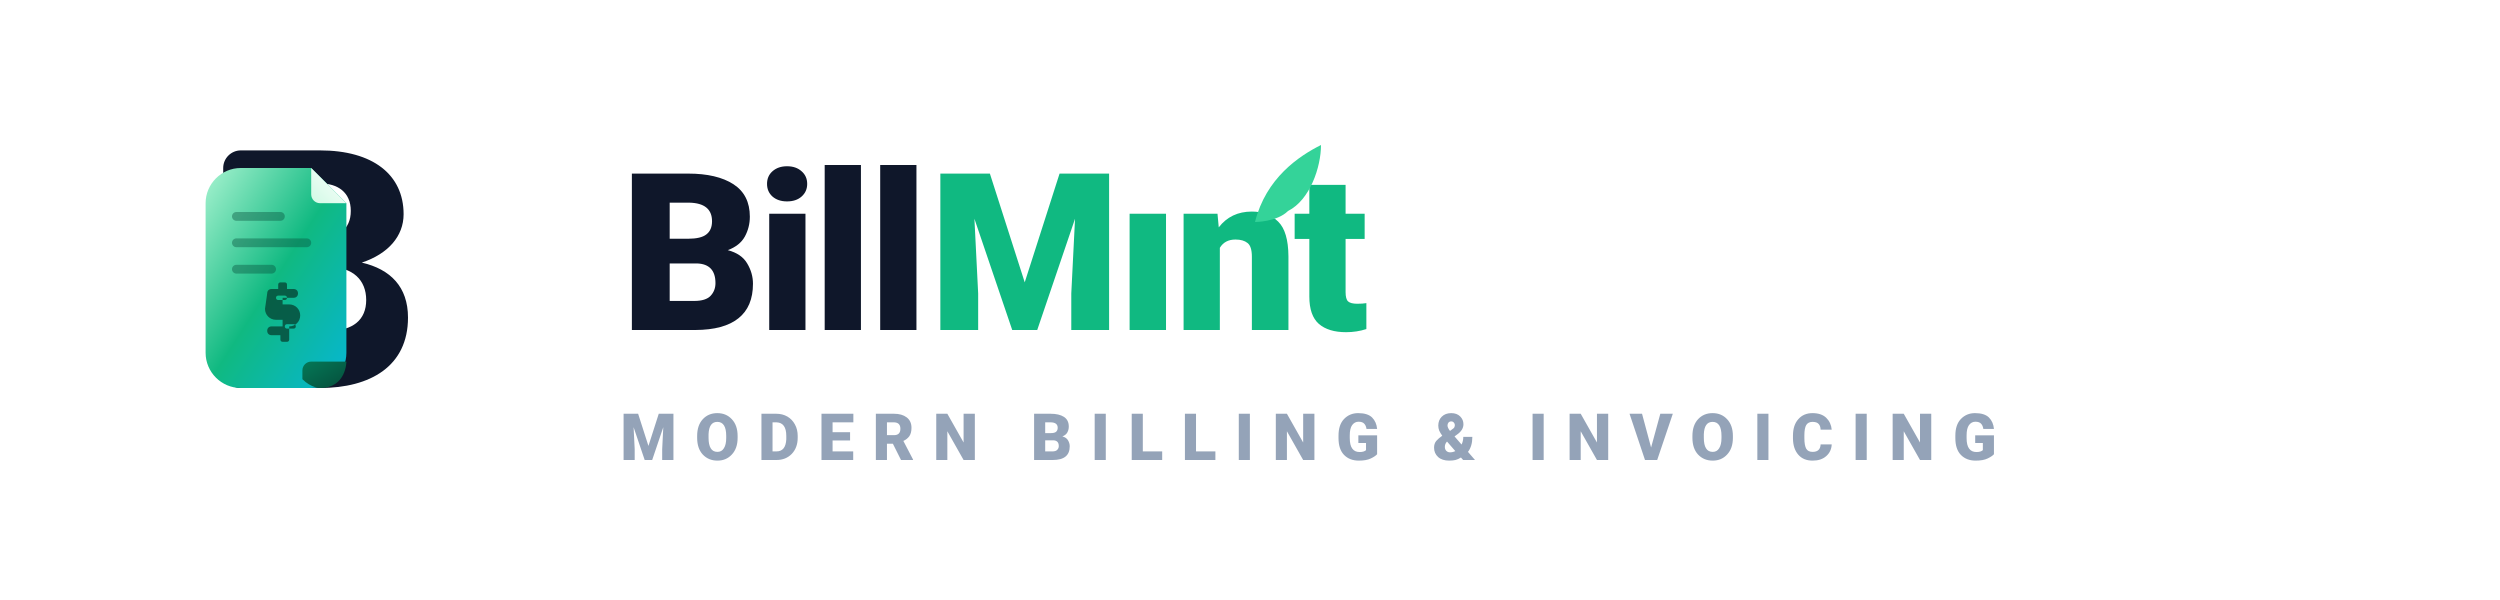
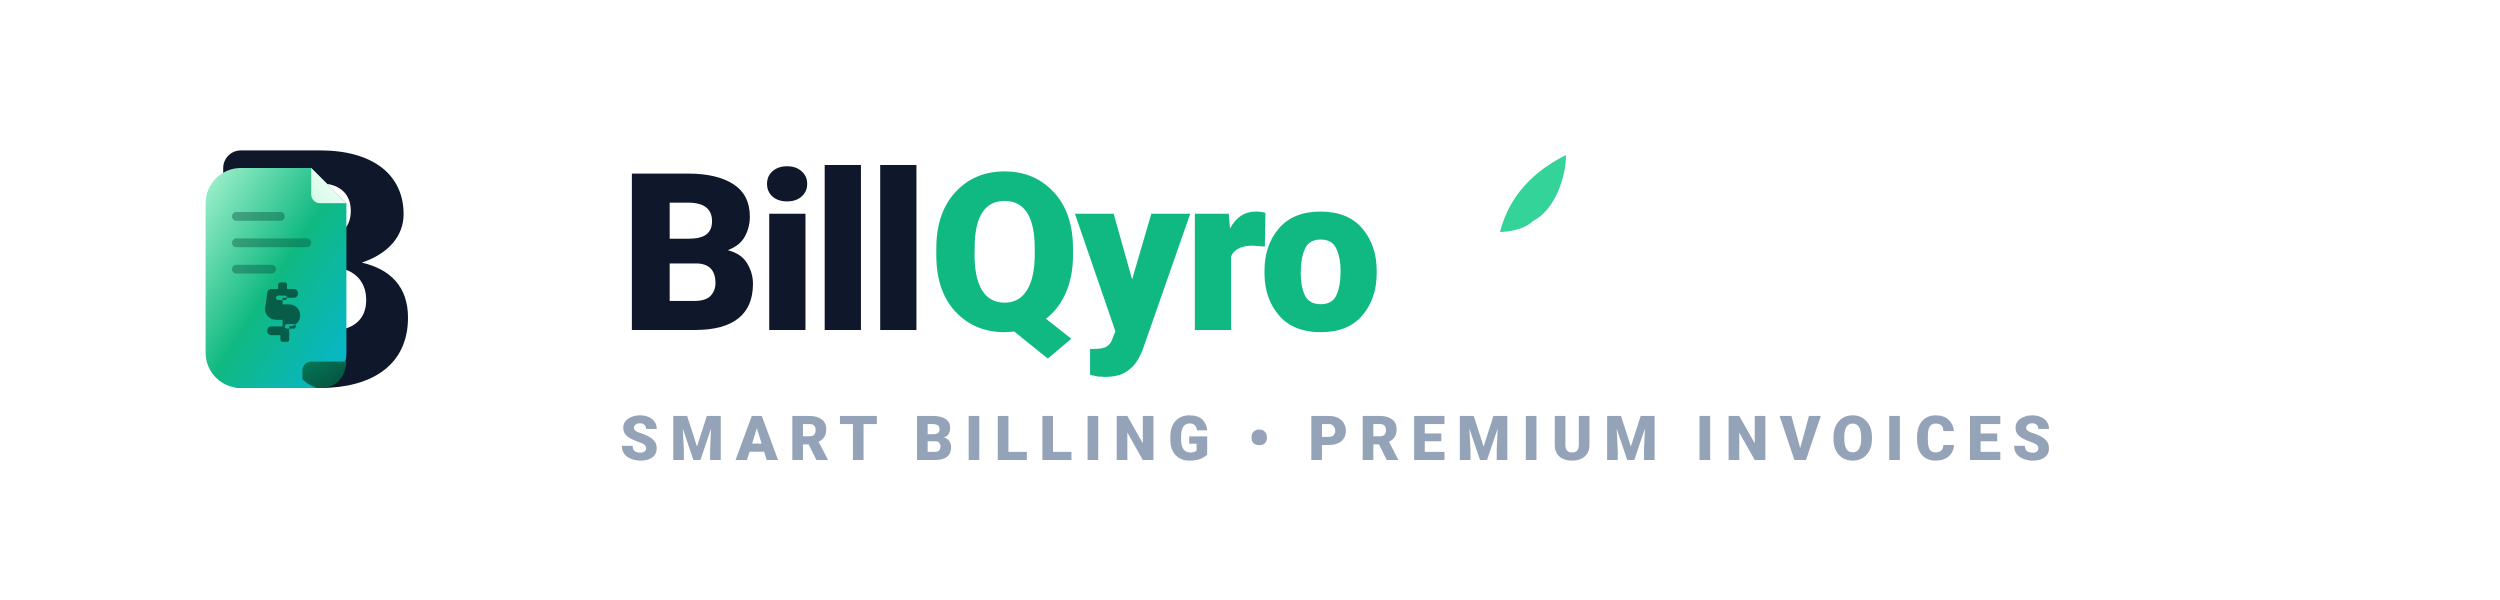
<svg xmlns="http://www.w3.org/2000/svg" viewBox="0 0 250 60" fill="none" width="100%" height="100%">
  <defs>
    <linearGradient id="brandGradient" x1="0" y1="0" x2="1" y2="1">
      <stop offset="0%" stop-color="#A7F3D0" />
      <stop offset="50%" stop-color="#10B981" />
      <stop offset="100%" stop-color="#06B6D4" />
    </linearGradient>
    <linearGradient id="foldGradient" x1="0" y1="1" x2="1" y2="0">
      <stop offset="0%" stop-color="#D1FAE5" />
      <stop offset="100%" stop-color="#FFFFFF" />
    </linearGradient>
    <linearGradient id="curlGradient" x1="0" y1="0" x2="1" y2="1">
      <stop offset="0%" stop-color="#047857" />
      <stop offset="100%" stop-color="#064E3B" />
    </linearGradient>
  </defs>
  <g transform="translate(10, 8) scale(0.44)">
    <path fill-rule="evenodd" clip-rule="evenodd" d="M32 16h18c12 0 19 5.5 19 14.5c0 5-3.5 9-9.5 11c6.5 1.5 10.5 5.5 10.5 12.5c0 11-8.5 16-20 16H32c-2.2 0-4-1.8-4-4V20c0-2.2 1.8-4 4-4zm6.5 7.5v12.5h11.5c4 0 7-2 7-6.25s-3-6.25-7-6.25H38.5zm0 18.5V57h13.5c5.5 0 8.5-2.5 8.5-7s-3-7.5-8.5-7.5H38.5z" fill="#0f172a" />
    <path d="M24 28c0-4.4 3.6-8 8-8h16l8 8v34c0 4.4-3.6 8-8 8H32c-4.4 0-8-3.6-8-8V28z" fill="url(#brandGradient)" />
    <rect x="30" y="30" width="12" height="2" rx="1" fill="#064E3B" fill-opacity="0.4" />
    <rect x="30" y="36" width="18" height="2" rx="1" fill="#064E3B" fill-opacity="0.4" />
    <rect x="30" y="42" width="10" height="2" rx="1" fill="#064E3B" fill-opacity="0.4" />
    <path d="M38 48.5c0-.6.4-1 1-1h1.5v-1c0-.3.2-.5.5-.5h1c.3 0 .5.2.5.5v1H44c.6 0 1 .4 1 1s-.4 1-1 1h-2.5v1.5h1.5c1.4 0 2.5 1.1 2.5 2.5s-1.1 2.5-2.5 2.5V59c0 .3-.2.5-.5.5h-1c-.3 0-.5-.2-.5-.5v-1H39c-.6 0-1-.4-1-1s.4-1 1-1h2.5v-1.5h-1.5c-1.4 0-2.5-1.1-2.5-2.5zm4 1.5c.3 0 .5-.2.5-.5s-.2-.5-.5-.5h-1.5c-.3 0-.5.2-.5.5s.2.5.5.5H42zm.5 5.5c-.3 0-.5.2-.5.5s.2.5.5.5H44c.3 0 .5-.2.5-.5s-.2-.5-.5-.5h-1.5z" fill="#064E3B" fill-opacity="0.85" />
    <path d="M48 20l8 8h-6c-1.1 0-2-.9-2-2v-6z" fill="url(#foldGradient)" />
    <path d="M50 70c6 0 6-6 6-6H48c-1.1 0-2 .9-2 2v2c2 2 4 2 4 2z" fill="url(#curlGradient)" />
  </g>
-   <text x="62" y="33" font-family="system-ui, -apple-system, BlinkMacSystemFont, 'Segoe UI', Roboto, Helvetica, Arial, sans-serif" font-size="22" font-weight="900" fill="#0f172a" letter-spacing="-0.5px">Bill<tspan fill="#10b981">Mınt</tspan>
+   <text x="62" y="33" font-family="system-ui, -apple-system, BlinkMacSystemFont, 'Segoe UI', Roboto, Helvetica, Arial, sans-serif" font-size="22" font-weight="900" fill="#0f172a" letter-spacing="-0.5px">Bill<tspan fill="#10b981">Qyro</tspan>
  </text>
-   <g transform="translate(125.5, 14.5) scale(1.1)">
+   <g transform="translate(150, 15.5) scale(1.1)">
    <path d="M0,7 C1,3 4,1 6,0 C6,2 5,5 3,6 C2,7 0,7 0,7 Z" fill="#34d399" />
  </g>
-   <text x="62" y="46" font-family="system-ui, -apple-system, BlinkMacSystemFont, 'Segoe UI', Roboto, Helvetica, Arial, sans-serif" font-size="6.5" font-weight="900" fill="#94a3b8" letter-spacing="1.8px">MODERN BILLING &amp; INVOICING</text>
+   <text x="62" y="46" font-family="system-ui, -apple-system, BlinkMacSystemFont, 'Segoe UI', Roboto, Helvetica, Arial, sans-serif" font-size="6.2" font-weight="900" fill="#94a3b8" letter-spacing="1.1px">SMART BILLING • PREMIUM INVOICES</text>
</svg>
